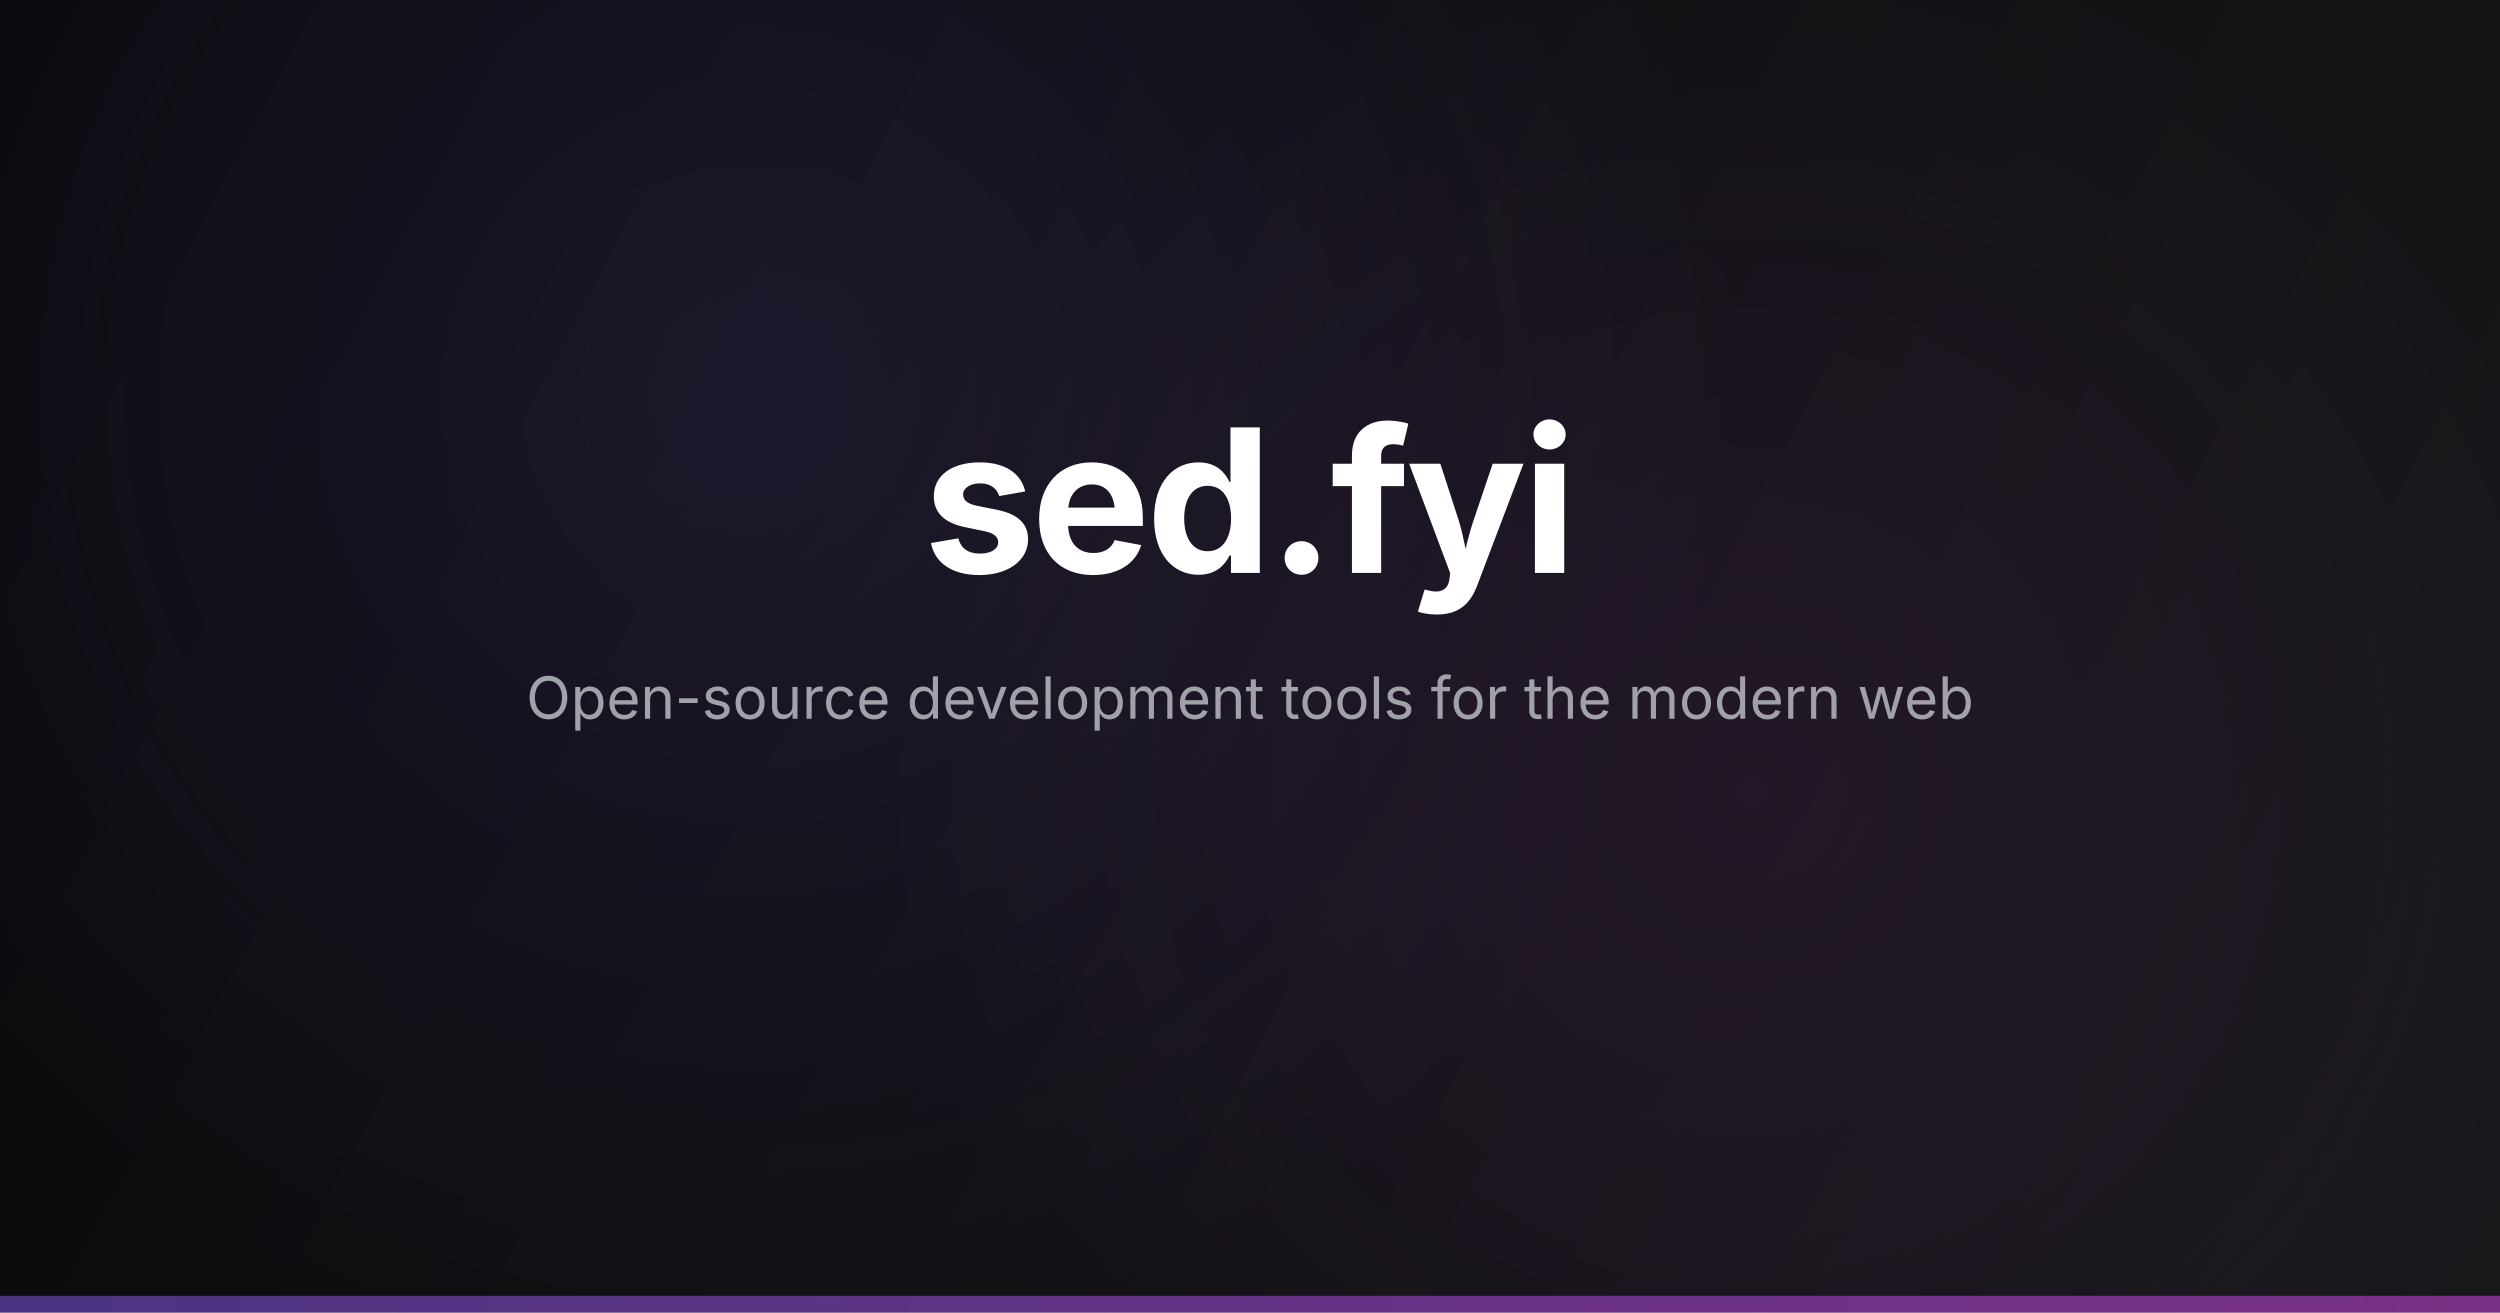
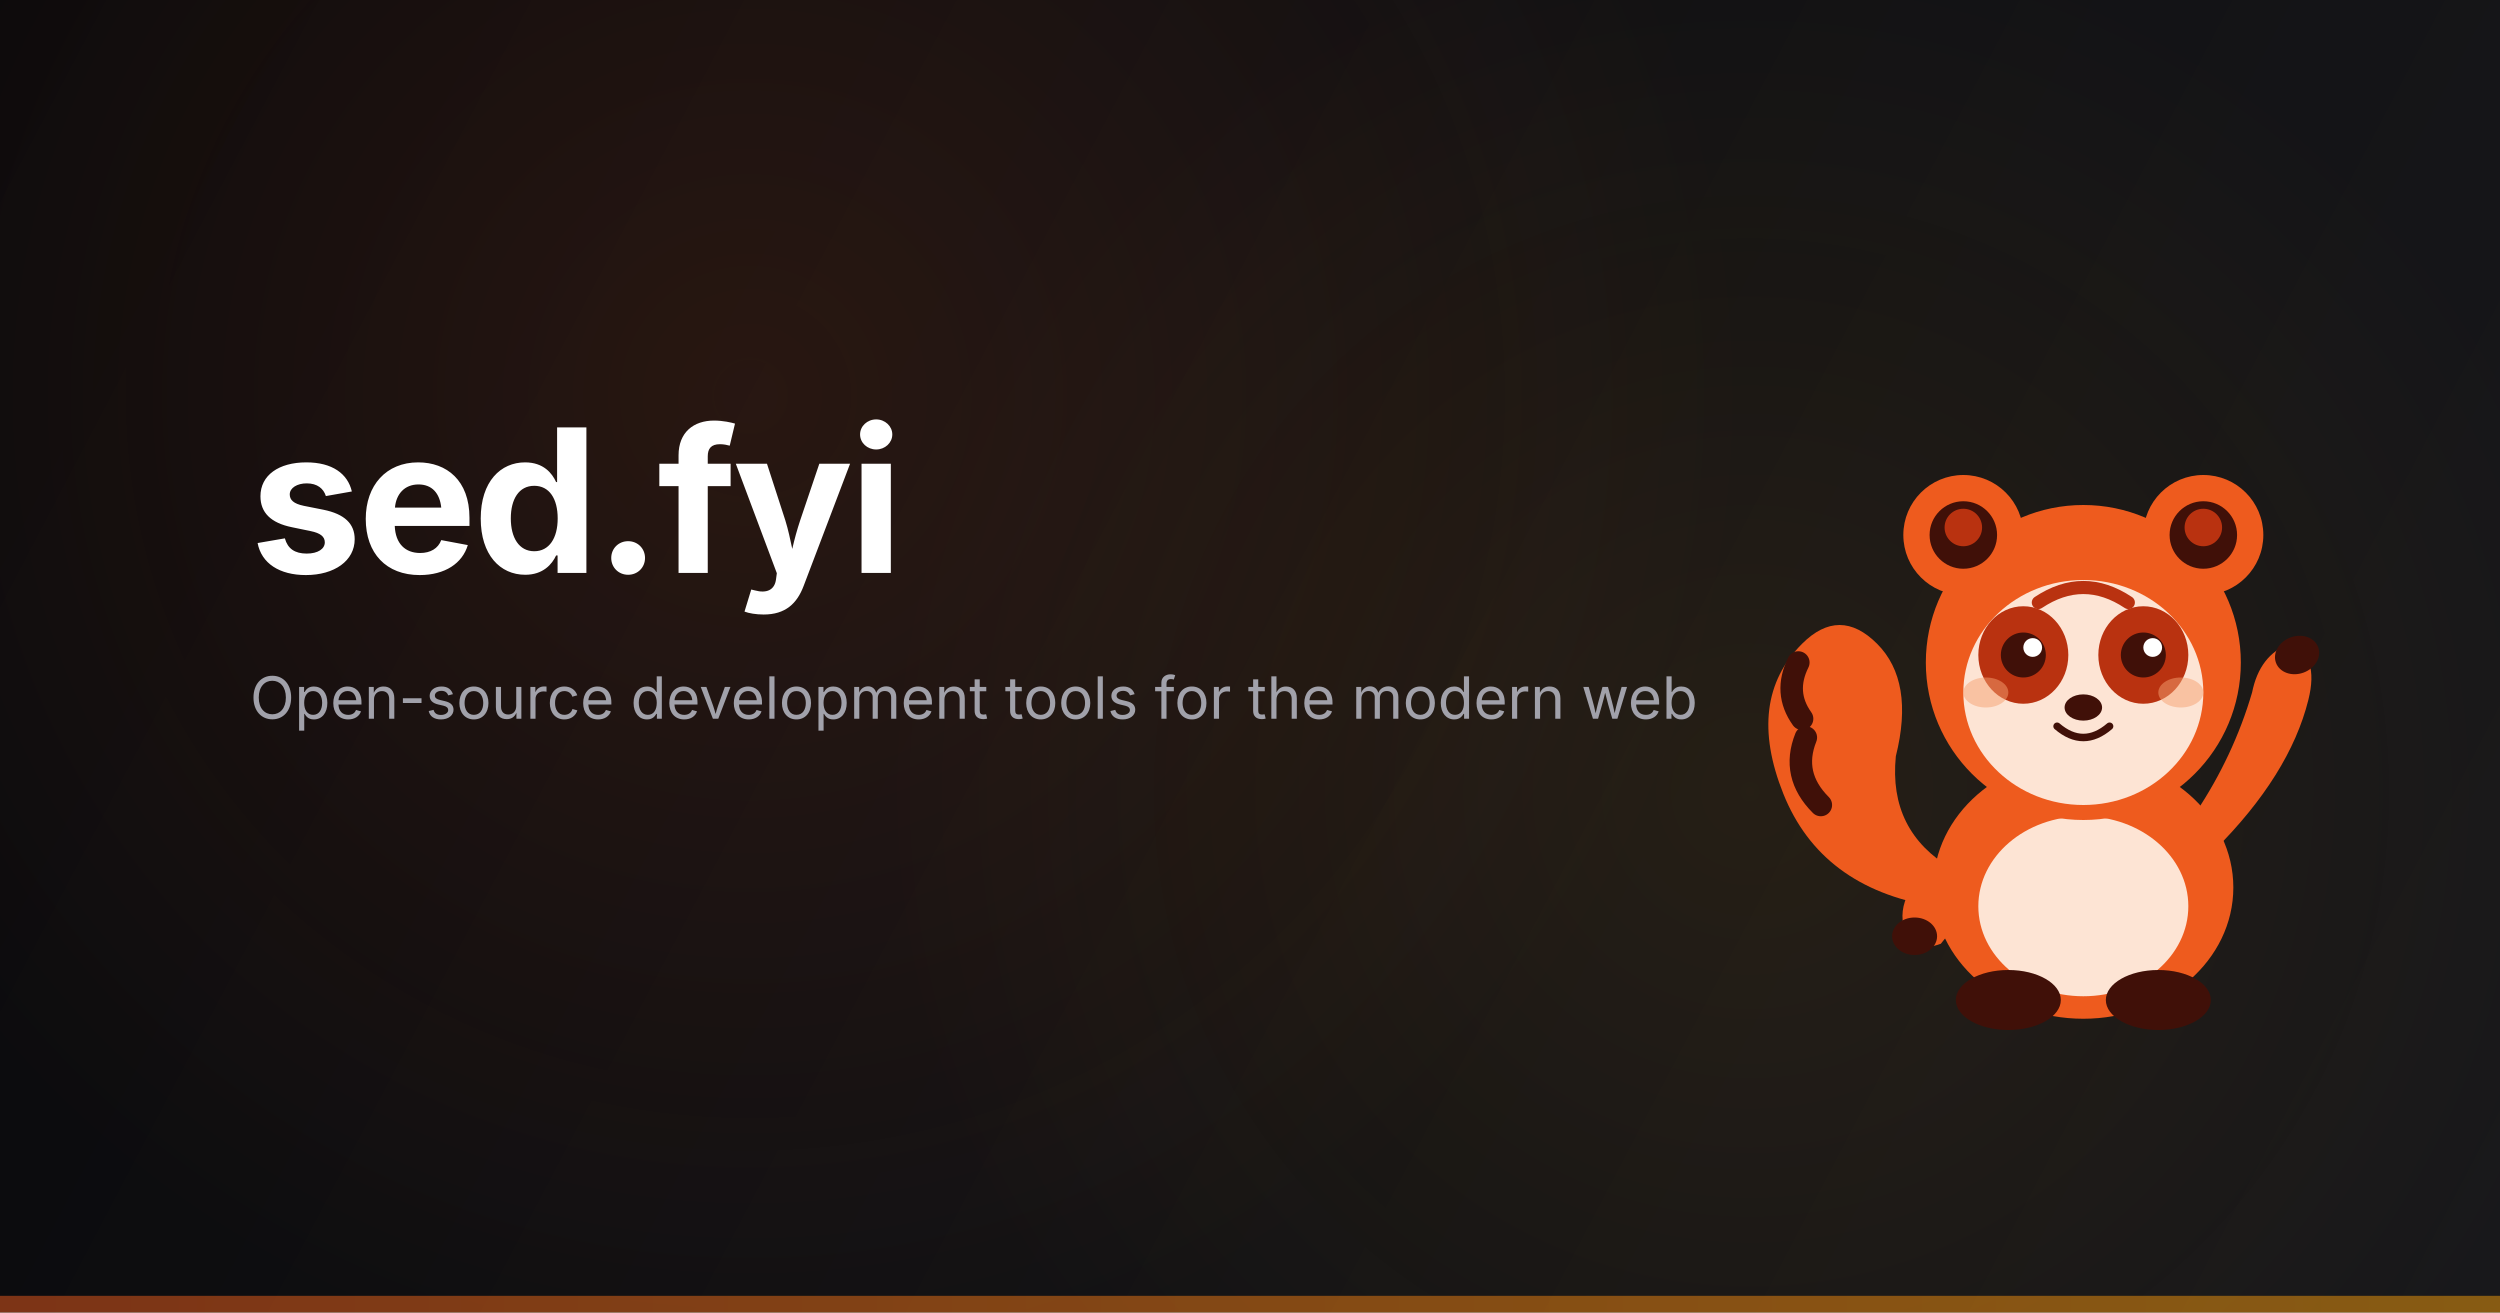
<svg xmlns="http://www.w3.org/2000/svg" width="1200" height="630" viewBox="0 0 1200 630" fill="none">
  <defs>
    <linearGradient id="bg" x1="0" y1="0" x2="1200" y2="630" gradientUnits="userSpaceOnUse">
      <stop stop-color="#09090b" />
      <stop offset="1" stop-color="#18181b" />
    </linearGradient>
    <radialGradient id="orb1" cx="360" cy="190" r="480" gradientUnits="userSpaceOnUse">
-       <stop stop-color="#8b5cf6" stop-opacity="0.12" />
-       <stop offset="1" stop-color="#8b5cf6" stop-opacity="0" />
+       <stop stop-color="#ee5b1e" stop-opacity="0.12" />
+       <stop offset="1" stop-color="#ee5b1e" stop-opacity="0" />
    </radialGradient>
    <radialGradient id="orb2" cx="840" cy="380" r="420" gradientUnits="userSpaceOnUse">
-       <stop stop-color="#d946ef" stop-opacity="0.08" />
-       <stop offset="1" stop-color="#d946ef" stop-opacity="0" />
+       <stop stop-color="#f59e0b" stop-opacity="0.08" />
+       <stop offset="1" stop-color="#f59e0b" stop-opacity="0" />
    </radialGradient>
    <linearGradient id="accent" x1="0" y1="0" x2="1200" y2="0" gradientUnits="userSpaceOnUse">
-       <stop stop-color="#8b5cf6" />
-       <stop offset="1" stop-color="#d946ef" />
+       <stop stop-color="#ee5b1e" />
+       <stop offset="1" stop-color="#f59e0b" />
    </linearGradient>
  </defs>
  <rect width="1200" height="630" fill="url(#bg)" />
  <rect width="1200" height="630" fill="url(#orb1)" />
  <rect width="1200" height="630" fill="url(#orb2)" />
-   <text x="600" y="275" font-family="Inter, system-ui, -apple-system, sans-serif" font-size="96" font-weight="700" text-anchor="middle" letter-spacing="-2" fill="white">sed.fyi</text>
-   <text x="600" y="345" font-family="Inter, system-ui, -apple-system, sans-serif" font-size="28" font-weight="400" text-anchor="middle" fill="#a1a1aa">Open-source development tools for the modern web</text>
+   <g transform="translate(820, 120) scale(1.8)">
+     <path d="M60 175 Q30 170 20 145 Q10 120 25 105 Q35 95 45 105 Q55 115 50 135 Q48 155 65 165" fill="#ee5b1e" />
+     <path d="M30 148 Q22 140 26 130" stroke="#401008" stroke-width="6" fill="none" stroke-linecap="round" />
+     <path d="M25 125 Q20 118 24 110" stroke="#401008" stroke-width="6" fill="none" stroke-linecap="round" />
+     <ellipse cx="100" cy="170" rx="40" ry="35" fill="#ee5b1e" />
+     <ellipse cx="100" cy="175" rx="28" ry="24" fill="#fde4d4" />
+     <ellipse cx="80" cy="200" rx="14" ry="8" fill="#401008" />
+     <ellipse cx="120" cy="200" rx="14" ry="8" fill="#401008" />
+     <path d="M65 160 Q50 170 52 180 Q54 188 62 185 Q68 178 70 168" fill="#ee5b1e" />
+     <ellipse cx="55" cy="183" rx="6" ry="5" fill="#401008" />
+     <path d="M135 160 Q155 140 160 120 Q163 108 155 105 Q147 108 145 118 Q140 135 130 150" fill="#ee5b1e" />
+     <ellipse cx="157" cy="108" rx="6" ry="5" fill="#401008" transform="rotate(-20 157 108)" />
+     <circle cx="100" cy="110" r="42" fill="#ee5b1e" />
+     <ellipse cx="100" cy="118" rx="32" ry="30" fill="#fde4d4" />
+     <circle cx="68" cy="76" r="16" fill="#ee5b1e" />
+     <circle cx="132" cy="76" r="16" fill="#ee5b1e" />
+     <circle cx="68" cy="76" r="9" fill="#401008" />
+     <circle cx="132" cy="76" r="9" fill="#401008" />
+     <circle cx="68" cy="74" r="5" fill="#b93210" />
+     <circle cx="132" cy="74" r="5" fill="#b93210" />
+     <ellipse cx="84" cy="108" rx="12" ry="13" fill="#b93210" />
+     <ellipse cx="116" cy="108" rx="12" ry="13" fill="#b93210" />
+     <circle cx="84" cy="108" r="6" fill="#401008" />
+     <circle cx="116" cy="108" r="6" fill="#401008" />
+     <circle cx="86.5" cy="106" r="2.5" fill="white" />
+     <circle cx="118.5" cy="106" r="2.5" fill="white" />
+     <ellipse cx="100" cy="122" rx="5" ry="3.5" fill="#401008" />
+     <path d="M93 127 Q100 133 107 127" stroke="#401008" stroke-width="2" fill="none" stroke-linecap="round" />
+     <path d="M88 94 Q100 86 112 94" stroke="#b93210" stroke-width="3.5" fill="none" stroke-linecap="round" />
+     <ellipse cx="74" cy="118" rx="6" ry="4" fill="#f6a070" opacity="0.5" />
+     <ellipse cx="126" cy="118" rx="6" ry="4" fill="#f6a070" opacity="0.5" />
+   </g>
+   <text x="120" y="275" font-family="Inter, system-ui, -apple-system, sans-serif" font-size="96" font-weight="700" letter-spacing="-2" fill="white">sed.fyi</text>
+   <text x="120" y="345" font-family="Inter, system-ui, -apple-system, sans-serif" font-size="28" font-weight="400" fill="#a1a1aa">Open-source development tools for the modern web</text>
  <rect x="0" y="622" width="1200" height="8" fill="url(#accent)" opacity="0.5" />
</svg>
